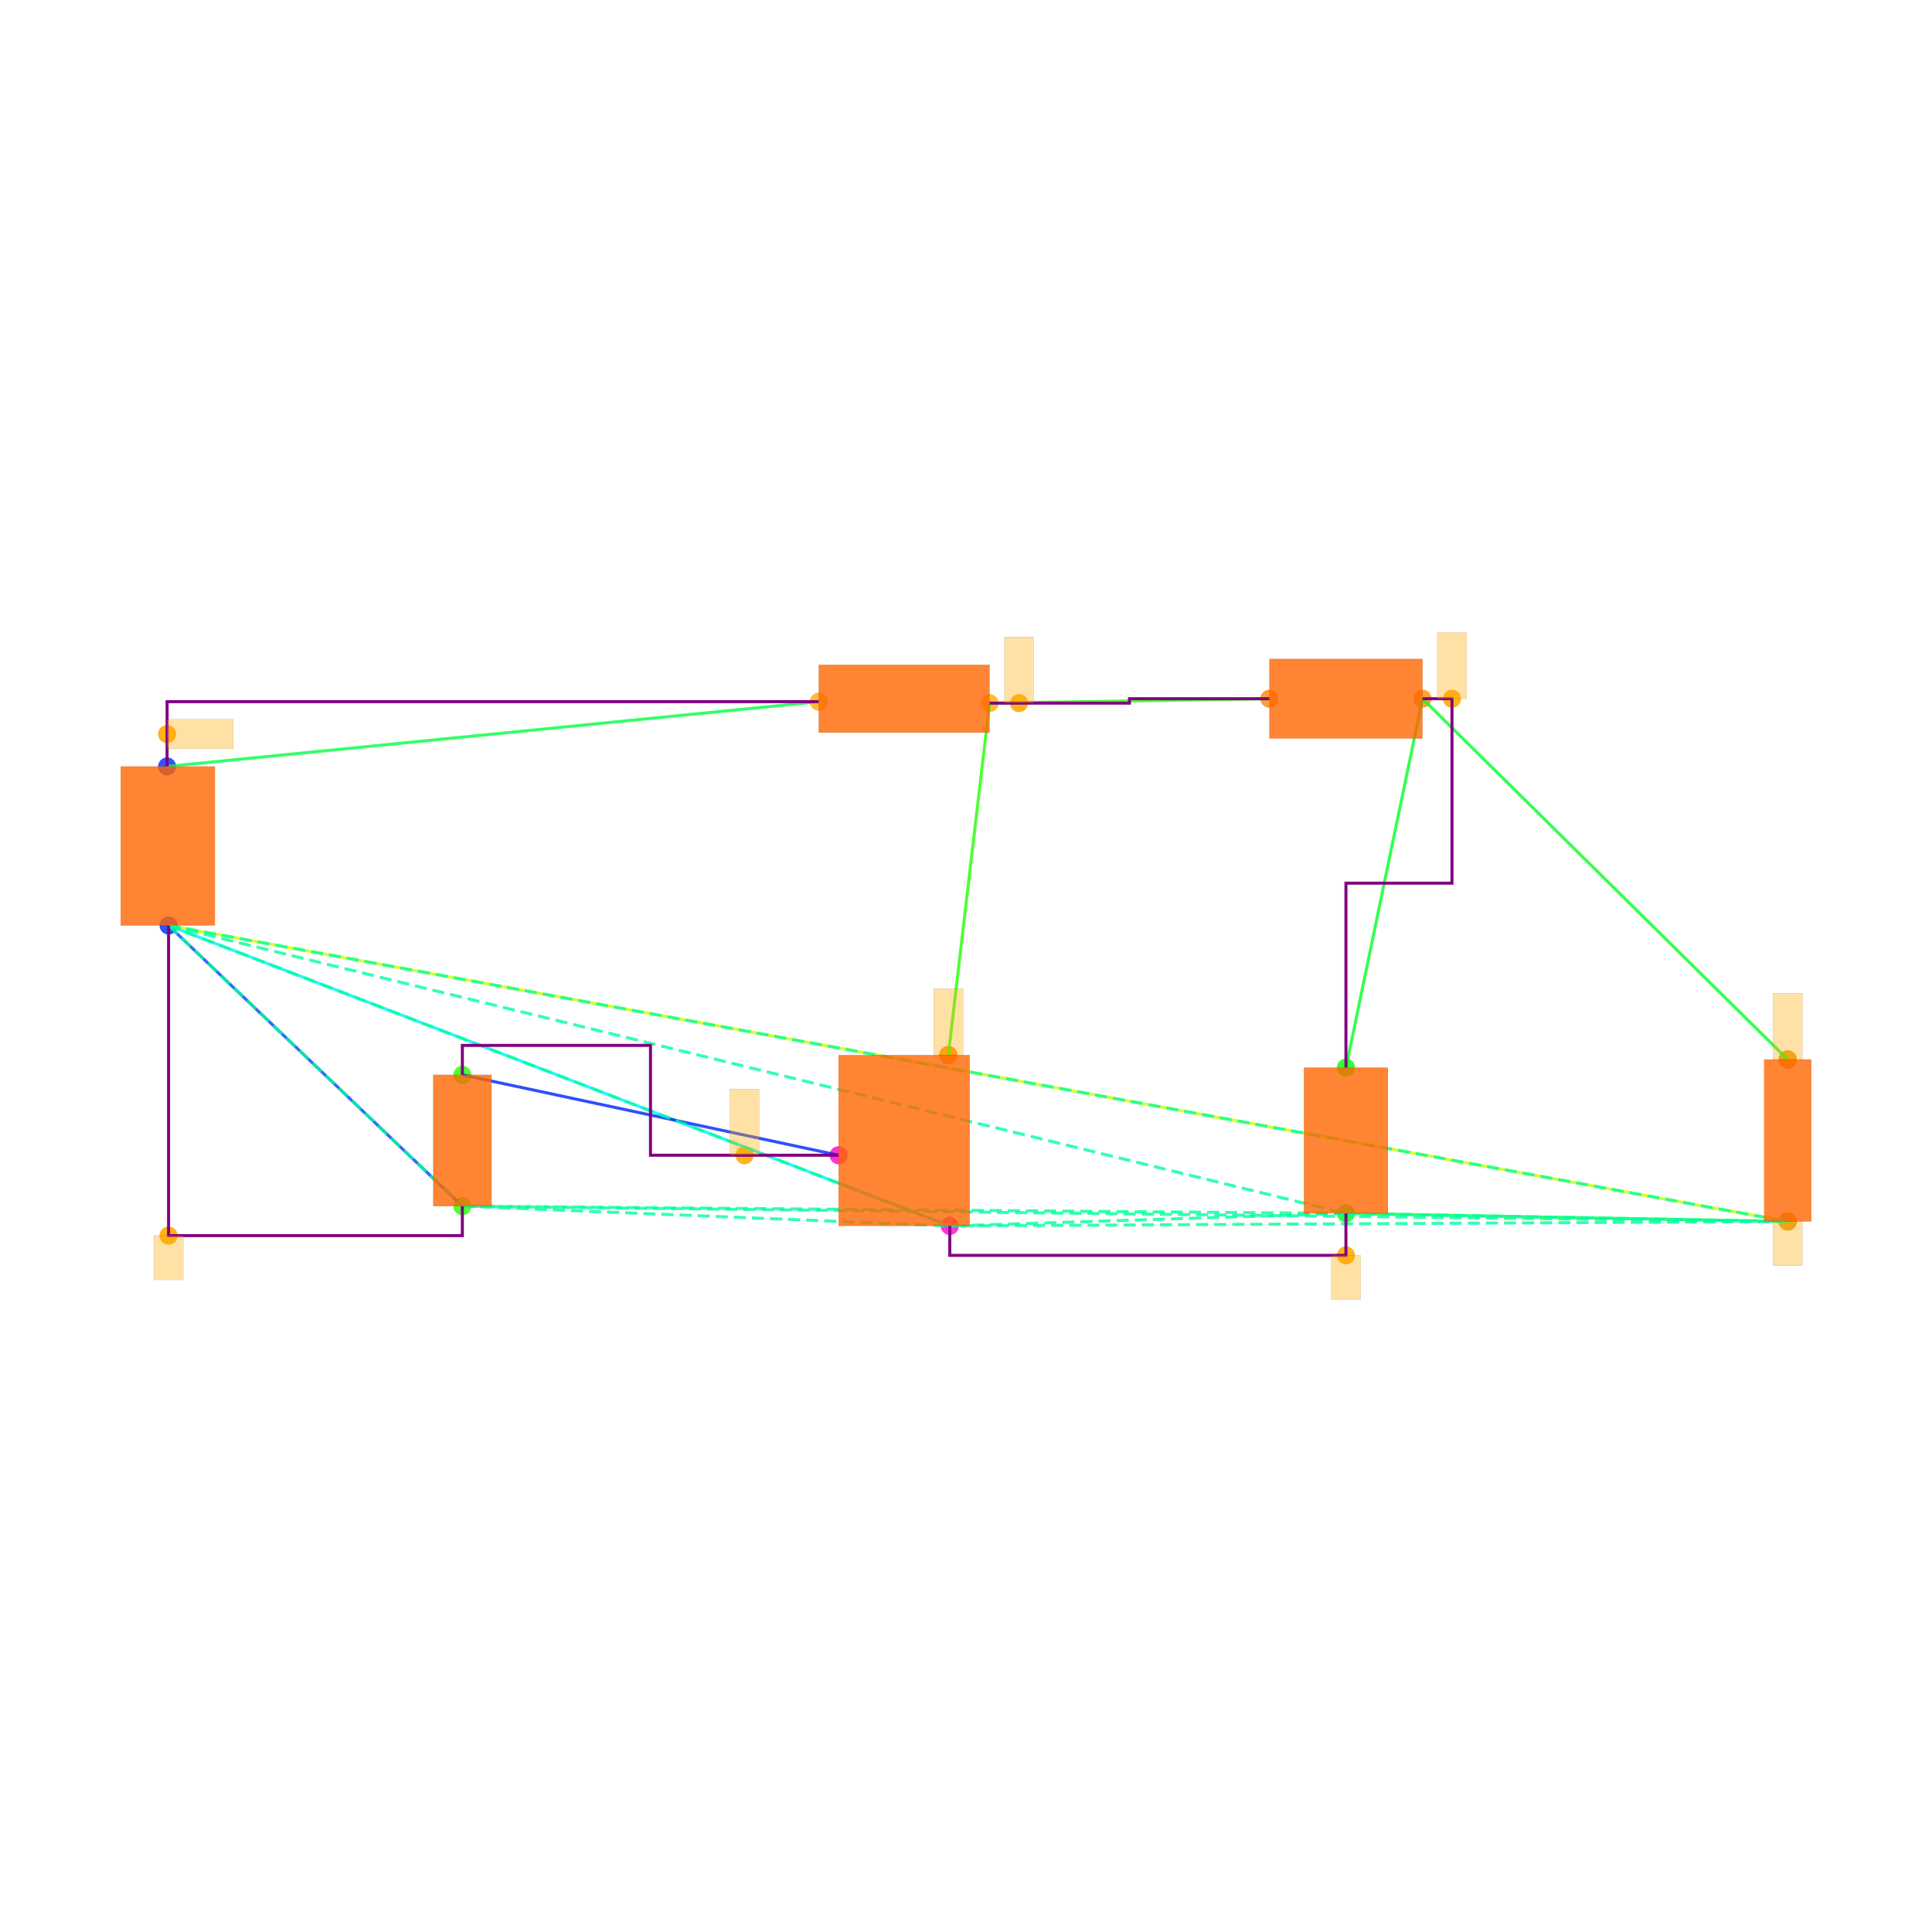
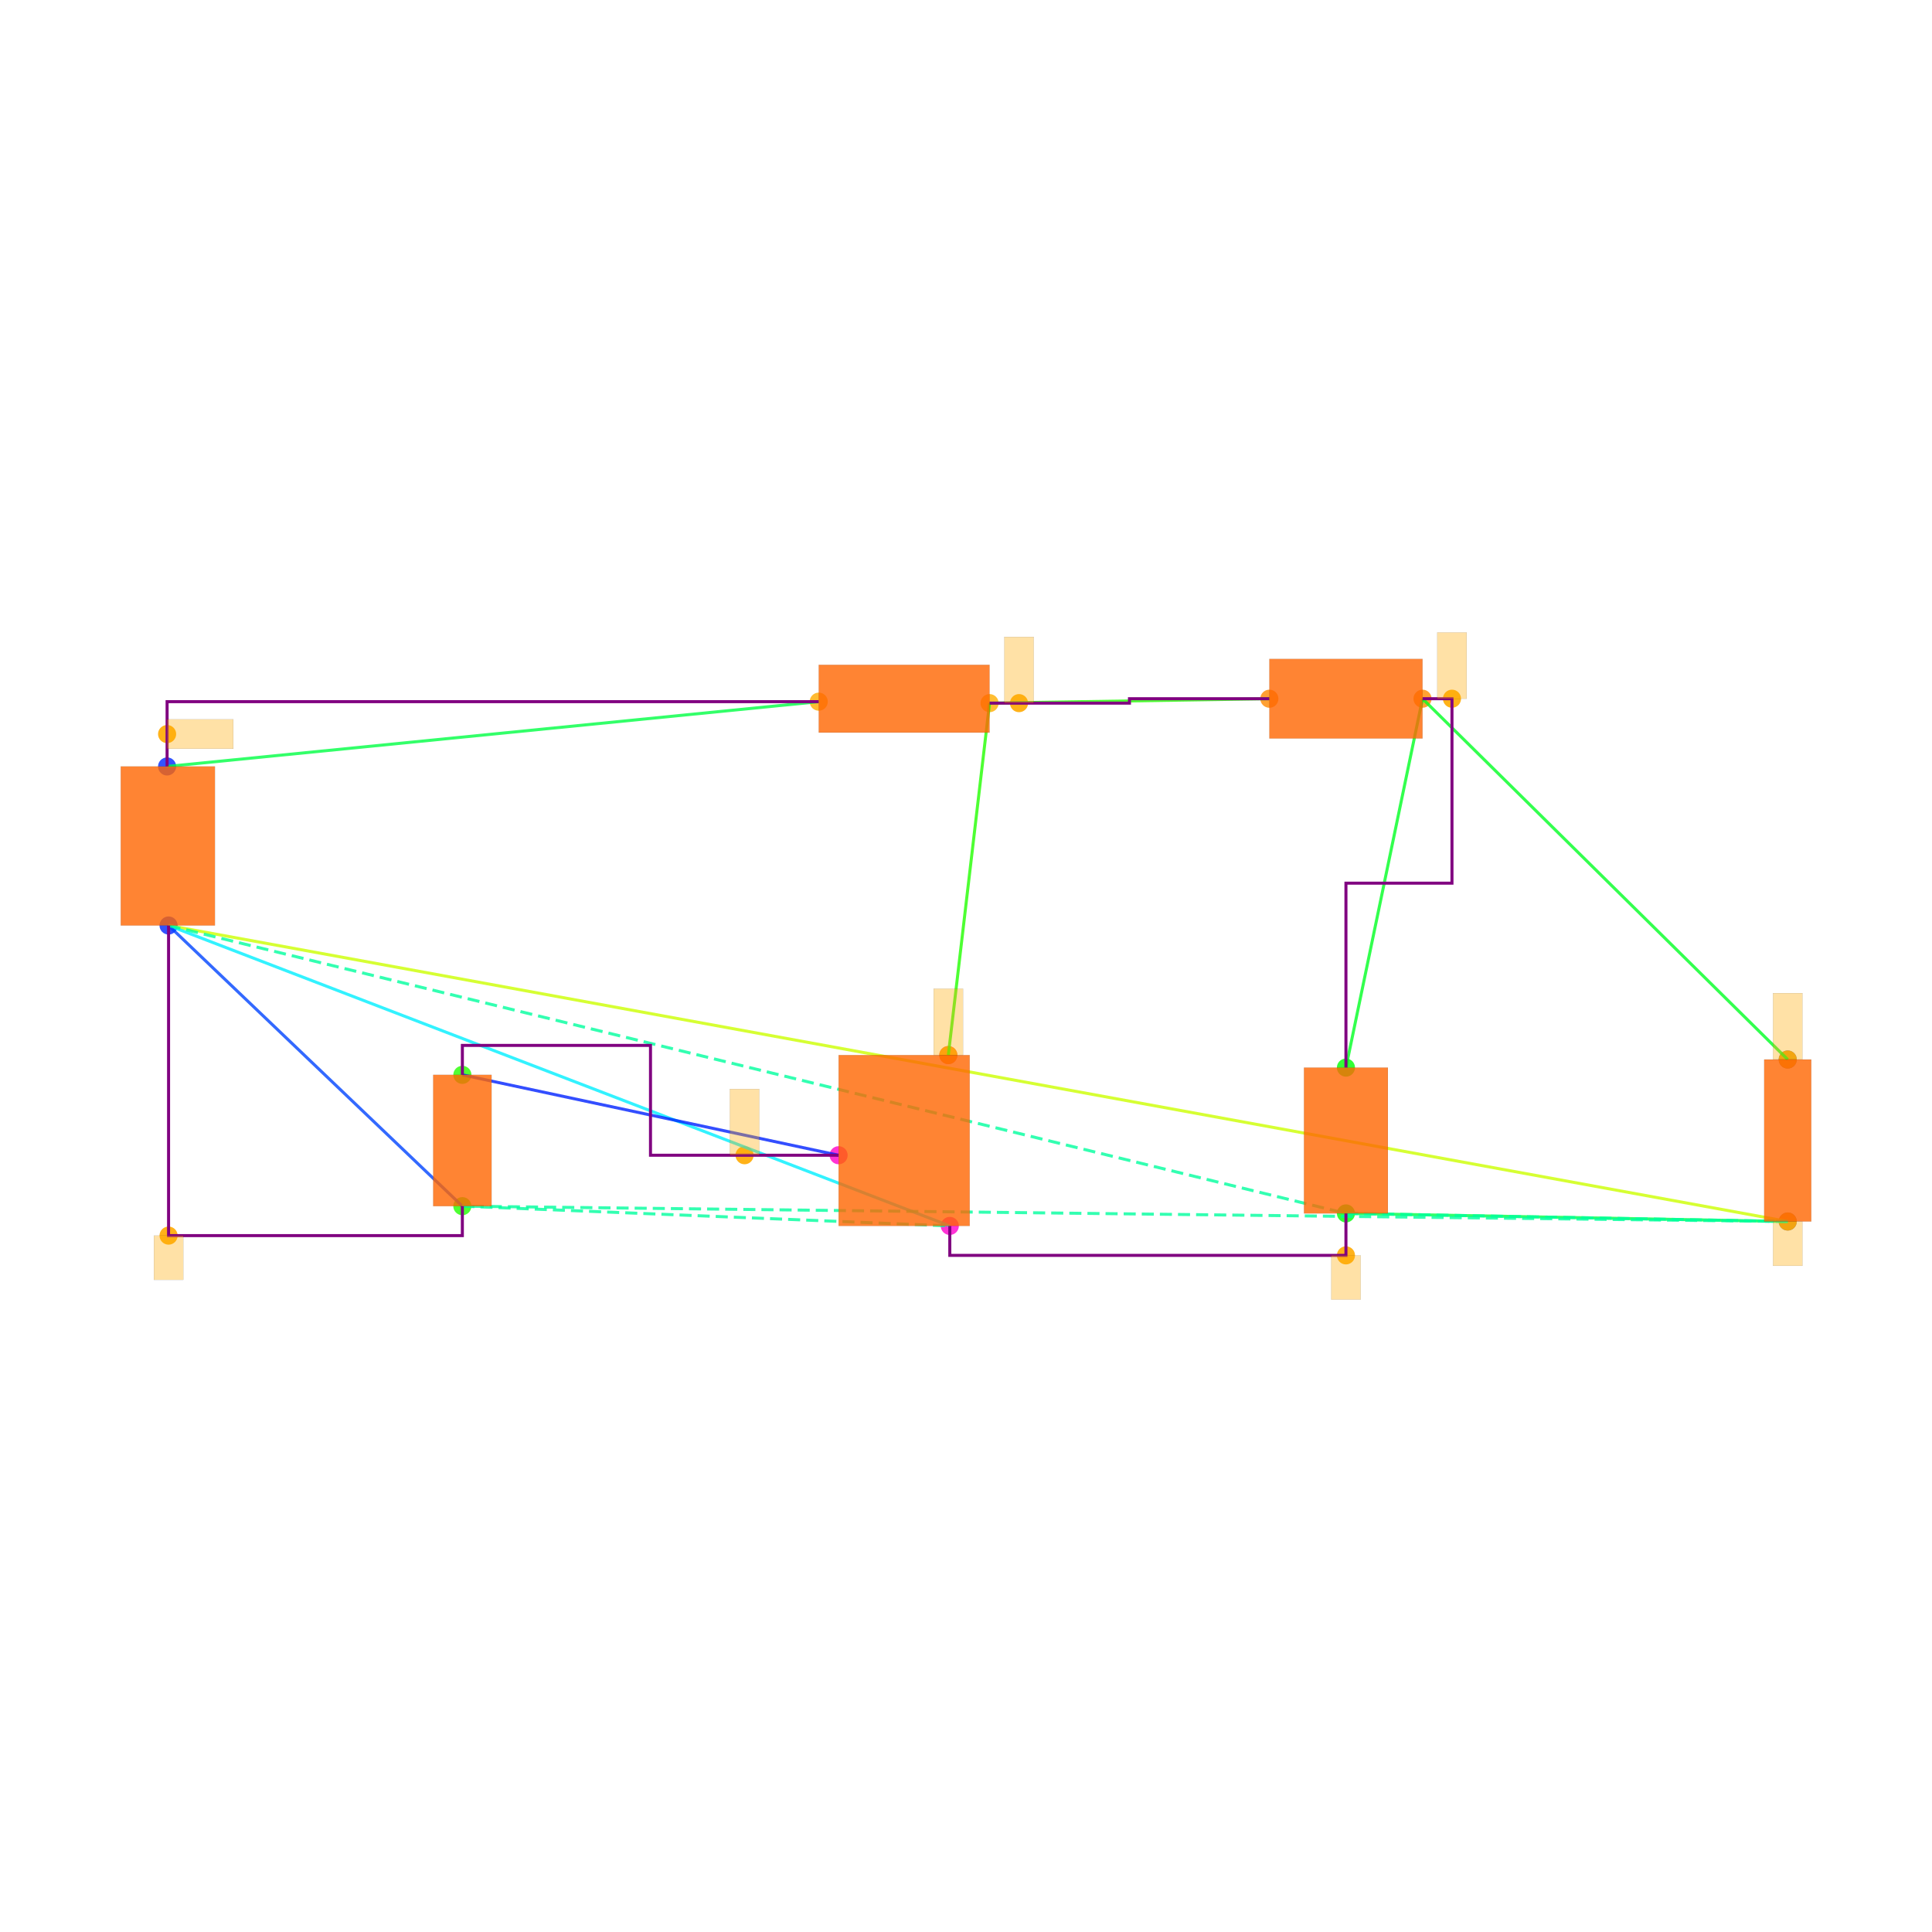
<svg xmlns="http://www.w3.org/2000/svg" width="640" height="640" viewBox="0 0 640 640">
  <rect width="100%" height="100%" fill="white" />
  <g>
    <circle data-type="point" data-label="V1.1 y+" data-x="-5.005" data-y="2.54" cx="55.353" cy="253.899" r="3" fill="hsl(230, 100%, 50%, 0.8)" />
  </g>
  <g>
    <circle data-type="point" data-label="V1.2 y-" data-x="-4.995" data-y="1.46" cx="55.841" cy="306.585" r="3" fill="hsl(231, 100%, 50%, 0.8)" />
  </g>
  <g>
    <circle data-type="point" data-label="L1.1 x-" data-x="-0.58" data-y="2.98" cx="271.217" cy="232.435" r="3" fill="hsl(40, 100%, 50%, 0.8)" />
  </g>
  <g>
    <circle data-type="point" data-label="L1.2 x+" data-x="0.58" data-y="2.97" cx="327.805" cy="232.923" r="3" fill="hsl(41, 100%, 50%, 0.8)" />
  </g>
  <g>
    <circle data-type="point" data-label="D1.1 x-" data-x="2.48" data-y="3" cx="420.493" cy="231.459" r="3" fill="hsl(32, 100%, 50%, 0.8)" />
  </g>
  <g>
    <circle data-type="point" data-label="D1.2 x+" data-x="3.52" data-y="3" cx="471.227" cy="231.459" r="3" fill="hsl(33, 100%, 50%, 0.8)" />
  </g>
  <g>
    <circle data-type="point" data-label="C1.2 y-" data-x="3" data-y="-0.49500000000000005" cx="445.86" cy="401.955" r="3" fill="hsl(122, 100%, 50%, 0.8)" />
  </g>
  <g>
    <circle data-type="point" data-label="C1.1 y+" data-x="3" data-y="0.49500000000000005" cx="445.86" cy="353.66" r="3" fill="hsl(121, 100%, 50%, 0.8)" />
  </g>
  <g>
    <circle data-type="point" data-label="R1.1 y+" data-x="6" data-y="0.55" cx="592.208" cy="350.977" r="3" fill="hsl(226, 100%, 50%, 0.8)" />
  </g>
  <g>
    <circle data-type="point" data-label="R1.2 y-" data-x="6" data-y="-0.55" cx="592.208" cy="404.638" r="3" fill="hsl(227, 100%, 50%, 0.8)" />
  </g>
  <g>
    <circle data-type="point" data-label="V2.1 y+" data-x="-2.9999378" data-y="0.4458008" cx="153.166" cy="356.06" r="3" fill="hsl(111, 100%, 50%, 0.8)" />
  </g>
  <g>
    <circle data-type="point" data-label="V2.2 y-" data-x="-3.0000622" data-y="-0.4458008" cx="153.16" cy="399.555" r="3" fill="hsl(112, 100%, 50%, 0.8)" />
  </g>
  <g>
    <circle data-type="point" data-label="M1.1 y+" data-x="0.3" data-y="0.58" cx="314.146" cy="349.514" r="3" fill="hsl(311, 100%, 50%, 0.8)" />
  </g>
  <g>
    <circle data-type="point" data-label="M1.2 y-" data-x="0.31" data-y="-0.58" cx="314.634" cy="406.102" r="3" fill="hsl(312, 100%, 50%, 0.8)" />
  </g>
  <g>
    <circle data-type="point" data-label="M1.3 x-" data-x="-0.445" data-y="-0.1" cx="277.803" cy="382.686" r="3" fill="hsl(313, 100%, 50%, 0.8)" />
  </g>
  <g>
    <circle data-type="point" data-label="" data-x="-5.005" data-y="2.7600000000000002" cx="55.353" cy="243.167" r="3" fill="hsl(40, 100%, 50%, 0.9)" />
  </g>
  <g>
    <circle data-type="point" data-label="" data-x="3" data-y="-0.78" cx="445.86" cy="415.858" r="3" fill="hsl(40, 100%, 50%, 0.9)" />
  </g>
  <g>
    <circle data-type="point" data-label="" data-x="6" data-y="-0.55" cx="592.208" cy="404.638" r="3" fill="hsl(40, 100%, 50%, 0.9)" />
  </g>
  <g>
    <circle data-type="point" data-label="" data-x="-4.995" data-y="-0.6458008" cx="55.841" cy="409.312" r="3" fill="hsl(40, 100%, 50%, 0.9)" />
  </g>
  <g>
    <circle data-type="point" data-label="" data-x="0.78" data-y="2.97" cx="337.562" cy="232.923" r="3" fill="hsl(40, 100%, 50%, 0.9)" />
  </g>
  <g>
    <circle data-type="point" data-label="" data-x="0.3" data-y="0.58" cx="314.146" cy="349.514" r="3" fill="hsl(40, 100%, 50%, 0.9)" />
  </g>
  <g>
    <circle data-type="point" data-label="" data-x="3.7199999999999998" data-y="3" cx="480.983" cy="231.459" r="3" fill="hsl(40, 100%, 50%, 0.9)" />
  </g>
  <g>
    <circle data-type="point" data-label="" data-x="6" data-y="0.55" cx="592.208" cy="350.977" r="3" fill="hsl(40, 100%, 50%, 0.9)" />
  </g>
  <g>
    <circle data-type="point" data-label="" data-x="-1.08373445" data-y="-0.09999999999999987" cx="246.644" cy="382.686" r="3" fill="hsl(40, 100%, 50%, 0.9)" />
  </g>
  <g>
    <polyline data-points="-5.005,2.54 -0.58,2.98" data-type="line" data-label="" points="55.353,253.899 271.217,232.435" fill="none" stroke="hsl(136, 100%, 50%, 0.8)" stroke-width="1" />
  </g>
  <g>
    <polyline data-points="0.58,2.97 2.48,3" data-type="line" data-label="" points="327.805,232.923 420.493,231.459" fill="none" stroke="hsl(112, 100%, 50%, 0.8)" stroke-width="1" />
  </g>
  <g>
    <polyline data-points="3.52,3 3,0.49500000000000005" data-type="line" data-label="" points="471.227,231.459 445.86,353.66" fill="none" stroke="hsl(128, 100%, 50%, 0.8)" stroke-width="1" />
  </g>
  <g>
    <polyline data-points="3.52,3 6,0.55" data-type="line" data-label="" points="471.227,231.459 592.208,350.977" fill="none" stroke="hsl(128, 100%, 50%, 0.8)" stroke-width="1" />
  </g>
  <g>
    <polyline data-points="3,-0.49500000000000005 6,-0.55" data-type="line" data-label="" points="445.86,401.955 592.208,404.638" fill="none" stroke="hsl(136, 100%, 50%, 0.8)" stroke-width="1" />
  </g>
  <g>
    <polyline data-points="6,-0.55 -4.995,1.46" data-type="line" data-label="" points="592.208,404.638 55.841,306.585" fill="none" stroke="hsl(72, 100%, 50%, 0.8)" stroke-width="1" />
  </g>
  <g>
    <polyline data-points="0.58,2.97 0.3,0.58" data-type="line" data-label="" points="327.805,232.923 314.146,349.514" fill="none" stroke="hsl(112, 100%, 50%, 0.8)" stroke-width="1" />
  </g>
  <g>
    <polyline data-points="0.31,-0.58 -4.995,1.46" data-type="line" data-label="" points="314.634,406.102 55.841,306.585" fill="none" stroke="hsl(184, 100%, 50%, 0.8)" stroke-width="1" />
  </g>
  <g>
    <polyline data-points="-0.445,-0.1 -2.9999378,0.4458008" data-type="line" data-label="" points="277.803,382.686 153.166,356.06" fill="none" stroke="hsl(232, 100%, 50%, 0.8)" stroke-width="1" />
  </g>
  <g>
    <polyline data-points="-3.0000622,-0.4458008 -4.995,1.46" data-type="line" data-label="" points="153.16,399.555 55.841,306.585" fill="none" stroke="hsl(224, 100%, 50%, 0.8)" stroke-width="1" />
  </g>
  <g>
    <polyline data-points="-4.995,1.46 3,-0.49500000000000005" data-type="line" data-label="" points="55.841,306.585 445.86,401.955" fill="none" stroke="hsl(157, 100%, 50%, 0.8)" stroke-width="1" stroke-dasharray="4 2" />
  </g>
  <g>
-     <polyline data-points="-4.995,1.46 6,-0.55" data-type="line" data-label="" points="55.841,306.585 592.208,404.638" fill="none" stroke="hsl(157, 100%, 50%, 0.8)" stroke-width="1" stroke-dasharray="4 2" />
-   </g>
-   <g>
-     <polyline data-points="-4.995,1.46 -3.0000622,-0.4458008" data-type="line" data-label="" points="55.841,306.585 153.16,399.555" fill="none" stroke="hsl(157, 100%, 50%, 0.8)" stroke-width="1" stroke-dasharray="4 2" />
-   </g>
-   <g>
-     <polyline data-points="-4.995,1.46 0.31,-0.58" data-type="line" data-label="" points="55.841,306.585 314.634,406.102" fill="none" stroke="hsl(157, 100%, 50%, 0.8)" stroke-width="1" stroke-dasharray="4 2" />
-   </g>
-   <g>
    <polyline data-points="3,-0.49500000000000005 6,-0.55" data-type="line" data-label="" points="445.86,401.955 592.208,404.638" fill="none" stroke="hsl(157, 100%, 50%, 0.8)" stroke-width="1" stroke-dasharray="4 2" />
  </g>
  <g>
-     <polyline data-points="3,-0.49500000000000005 -3.0000622,-0.4458008" data-type="line" data-label="" points="445.86,401.955 153.16,399.555" fill="none" stroke="hsl(157, 100%, 50%, 0.8)" stroke-width="1" stroke-dasharray="4 2" />
-   </g>
-   <g>
-     <polyline data-points="3,-0.49500000000000005 0.31,-0.58" data-type="line" data-label="" points="445.86,401.955 314.634,406.102" fill="none" stroke="hsl(157, 100%, 50%, 0.8)" stroke-width="1" stroke-dasharray="4 2" />
-   </g>
-   <g>
    <polyline data-points="6,-0.55 -3.0000622,-0.4458008" data-type="line" data-label="" points="592.208,404.638 153.16,399.555" fill="none" stroke="hsl(157, 100%, 50%, 0.8)" stroke-width="1" stroke-dasharray="4 2" />
-   </g>
-   <g>
-     <polyline data-points="6,-0.55 0.31,-0.58" data-type="line" data-label="" points="592.208,404.638 314.634,406.102" fill="none" stroke="hsl(157, 100%, 50%, 0.8)" stroke-width="1" stroke-dasharray="4 2" />
  </g>
  <g>
    <polyline data-points="-3.0000622,-0.4458008 0.31,-0.58" data-type="line" data-label="" points="153.16,399.555 314.634,406.102" fill="none" stroke="hsl(157, 100%, 50%, 0.8)" stroke-width="1" stroke-dasharray="4 2" />
  </g>
  <g>
    <polyline data-points="0.58,2.97 0.78,2.97 1.53,2.97 1.53,3 2.28,3 2.48,3" data-type="line" data-label="" points="327.805,232.923 337.562,232.923 374.149,232.923 374.149,231.459 410.736,231.459 420.493,231.459" fill="none" stroke="purple" stroke-width="1" />
  </g>
  <g>
    <polyline data-points="-5.005,2.54 -5.005,2.9800000000000004 -0.5800000000000001,2.9800000000000004" data-type="line" data-label="" points="55.353,253.899 55.353,232.435 271.217,232.435" fill="none" stroke="purple" stroke-width="1" />
  </g>
  <g>
    <polyline data-points="3.52,3 3.7199999999999998,3 3.7199999999999998,1.7474999999999996 3,1.7474999999999996 3,0.49500000000000005" data-type="line" data-label="" points="471.227,231.459 480.983,231.459 480.983,292.56 445.86,292.56 445.86,353.66" fill="none" stroke="purple" stroke-width="1" />
  </g>
  <g>
    <polyline data-points="3,-0.4950000000000001 3,-0.78 0.31,-0.78 0.31,-0.58" data-type="line" data-label="" points="445.86,401.955 445.86,415.858 314.634,415.858 314.634,406.102" fill="none" stroke="purple" stroke-width="1" />
  </g>
  <g>
    <polyline data-points="-4.995,1.46 -4.995,-0.6458008 -3.0000622,-0.6458008 -3.0000622,-0.4458007999999998" data-type="line" data-label="" points="55.841,306.585 55.841,409.312 153.16,409.312 153.16,399.555" fill="none" stroke="purple" stroke-width="1" />
  </g>
  <g>
    <polyline data-points="-0.44499999999999984,-0.09999999999999987 -1.7224689,-0.09999999999999987 -1.7224689,0.6458008000000002 -2.9999378,0.6458008000000002 -2.9999378,0.4458008" data-type="line" data-label="" points="277.803,382.686 215.484,382.686 215.484,346.304 153.166,346.304 153.166,356.06" fill="none" stroke="purple" stroke-width="1" />
  </g>
  <g>
    <rect data-type="rect" data-label="schematic_component_0" data-x="-5" data-y="2" x="40" y="253.899" width="31.194" height="52.685" fill="hsl(24, 100%, 50%, 0.8)" stroke="black" stroke-width="0.02" />
  </g>
  <g>
    <rect data-type="rect" data-label="schematic_component_1" data-x="0" data-y="3" x="271.217" y="220.239" width="56.588" height="22.44" fill="hsl(24, 100%, 50%, 0.8)" stroke="black" stroke-width="0.02" />
  </g>
  <g>
    <rect data-type="rect" data-label="schematic_component_2" data-x="3" data-y="3" x="420.493" y="218.288" width="50.734" height="26.343" fill="hsl(24, 100%, 50%, 0.8)" stroke="black" stroke-width="0.02" />
  </g>
  <g>
    <rect data-type="rect" data-label="schematic_component_3" data-x="3" data-y="0" x="431.957" y="353.66" width="27.806" height="48.295" fill="hsl(24, 100%, 50%, 0.8)" stroke="black" stroke-width="0.02" />
  </g>
  <g>
    <rect data-type="rect" data-label="schematic_component_4" data-x="6" data-y="0" x="584.416" y="350.977" width="15.584" height="53.661" fill="hsl(24, 100%, 50%, 0.8)" stroke="black" stroke-width="0.02" />
  </g>
  <g>
    <rect data-type="rect" data-label="schematic_component_5" data-x="-3" data-y="0" x="143.498" y="356.06" width="19.33" height="43.495" fill="hsl(24, 100%, 50%, 0.8)" stroke="black" stroke-width="0.02" />
  </g>
  <g>
    <rect data-type="rect" data-label="schematic_component_6" data-x="0" data-y="0" x="277.803" y="349.514" width="43.417" height="56.588" fill="hsl(24, 100%, 50%, 0.8)" stroke="black" stroke-width="0.02" />
  </g>
  <g>
    <rect data-type="rect" data-label="" data-x="-4.78" data-y="2.7600000000000002" x="55.353" y="238.289" width="21.952" height="9.757" fill="hsl(40, 100%, 50%, 0.35)" stroke="black" stroke-width="0.02" />
  </g>
  <g>
    <rect data-type="rect" data-label="" data-x="3" data-y="-0.93" x="440.981" y="415.858" width="9.757" height="14.635" fill="hsl(40, 100%, 50%, 0.35)" stroke="black" stroke-width="0.02" />
  </g>
  <g>
    <rect data-type="rect" data-label="" data-x="6" data-y="-0.7010000000000001" x="587.33" y="404.687" width="9.757" height="14.635" fill="hsl(40, 100%, 50%, 0.35)" stroke="black" stroke-width="0.02" />
  </g>
  <g>
    <rect data-type="rect" data-label="" data-x="-4.995" data-y="-0.7958008" x="50.963" y="409.312" width="9.757" height="14.635" fill="hsl(40, 100%, 50%, 0.35)" stroke="black" stroke-width="0.02" />
  </g>
  <g>
    <rect data-type="rect" data-label="" data-x="0.78" data-y="3.1950000000000003" x="332.684" y="210.97" width="9.757" height="21.952" fill="hsl(40, 100%, 50%, 0.35)" stroke="black" stroke-width="0.02" />
  </g>
  <g>
    <rect data-type="rect" data-label="" data-x="0.3" data-y="0.8059999999999999" x="309.268" y="327.513" width="9.757" height="21.952" fill="hsl(40, 100%, 50%, 0.35)" stroke="black" stroke-width="0.02" />
  </g>
  <g>
    <rect data-type="rect" data-label="" data-x="3.7199999999999998" data-y="3.225" x="476.105" y="209.507" width="9.757" height="21.952" fill="hsl(40, 100%, 50%, 0.35)" stroke="black" stroke-width="0.02" />
  </g>
  <g>
    <rect data-type="rect" data-label="" data-x="6" data-y="0.776" x="587.33" y="328.976" width="9.757" height="21.952" fill="hsl(40, 100%, 50%, 0.35)" stroke="black" stroke-width="0.02" />
  </g>
  <g>
    <rect data-type="rect" data-label="" data-x="-1.08373445" data-y="0.12500000000000014" x="241.765" y="360.734" width="9.757" height="21.952" fill="hsl(40, 100%, 50%, 0.35)" stroke="black" stroke-width="0.02" />
  </g>
  <g id="crosshair" style="display: none">
    <line id="crosshair-h" y1="0" y2="640" stroke="#666" stroke-width="0.5" />
    <line id="crosshair-v" x1="0" x2="640" stroke="#666" stroke-width="0.5" />
    <text id="coordinates" font-family="monospace" font-size="12" fill="#666" />
  </g>
</svg>
